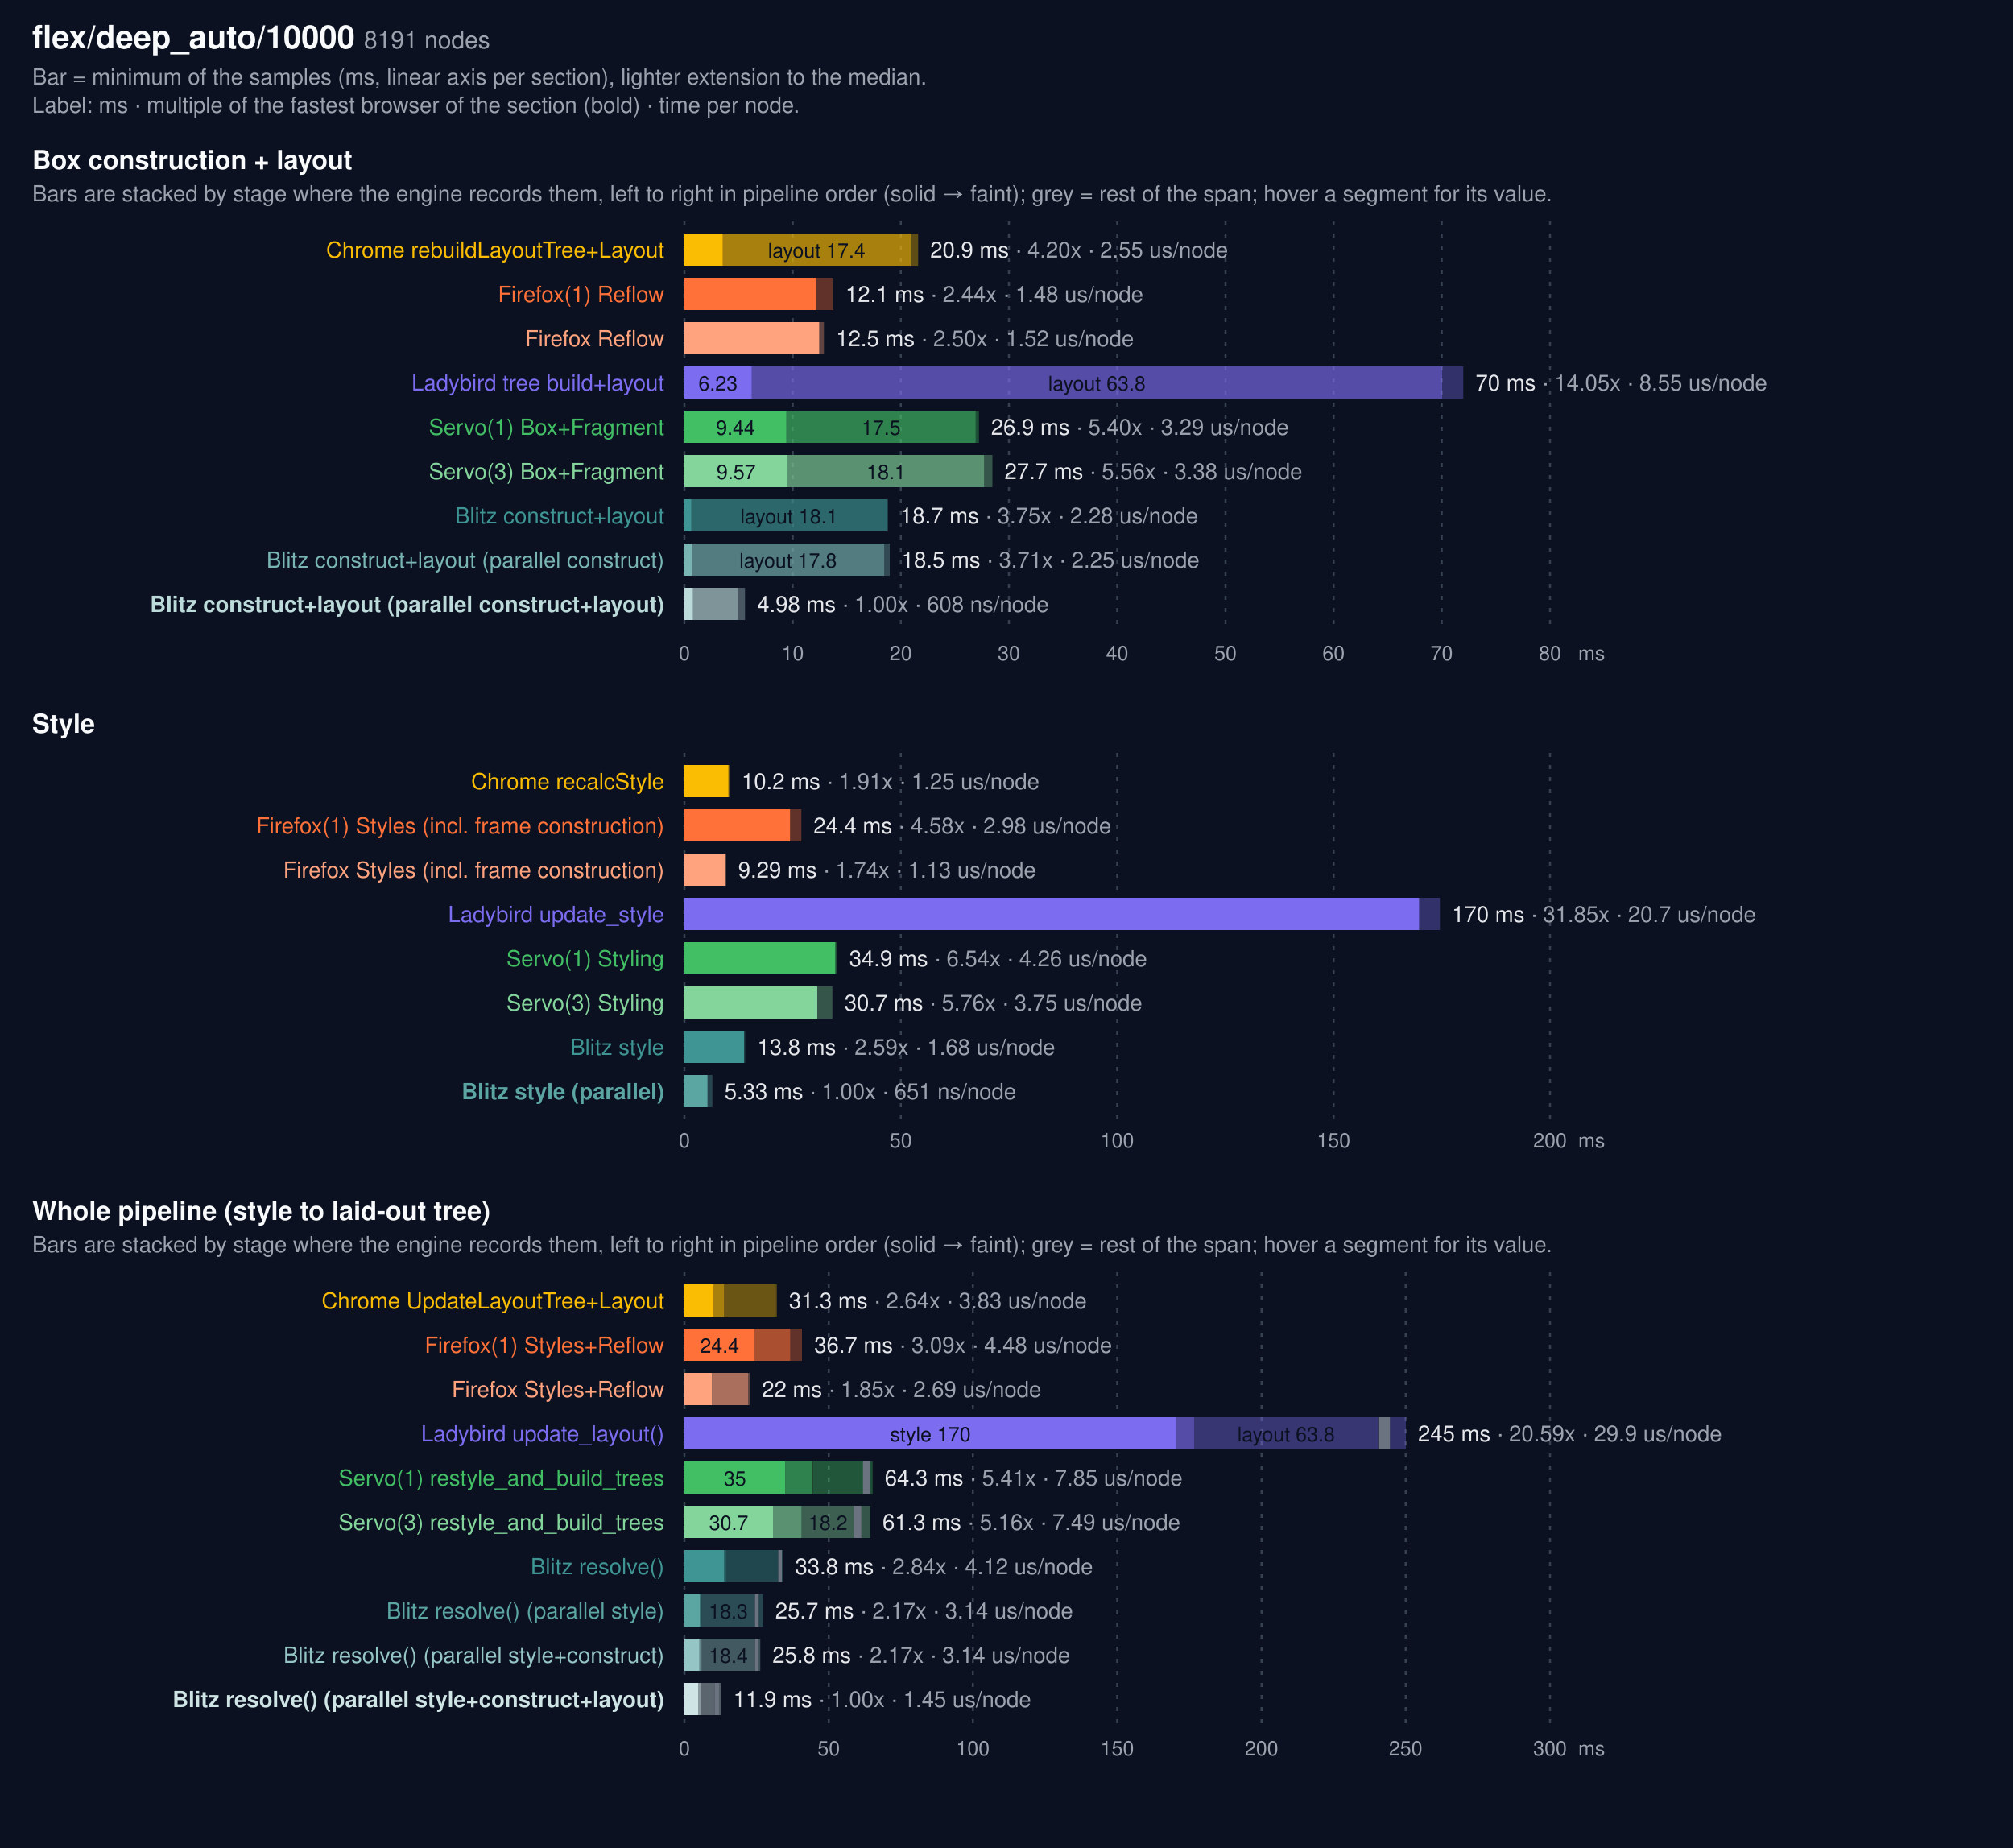
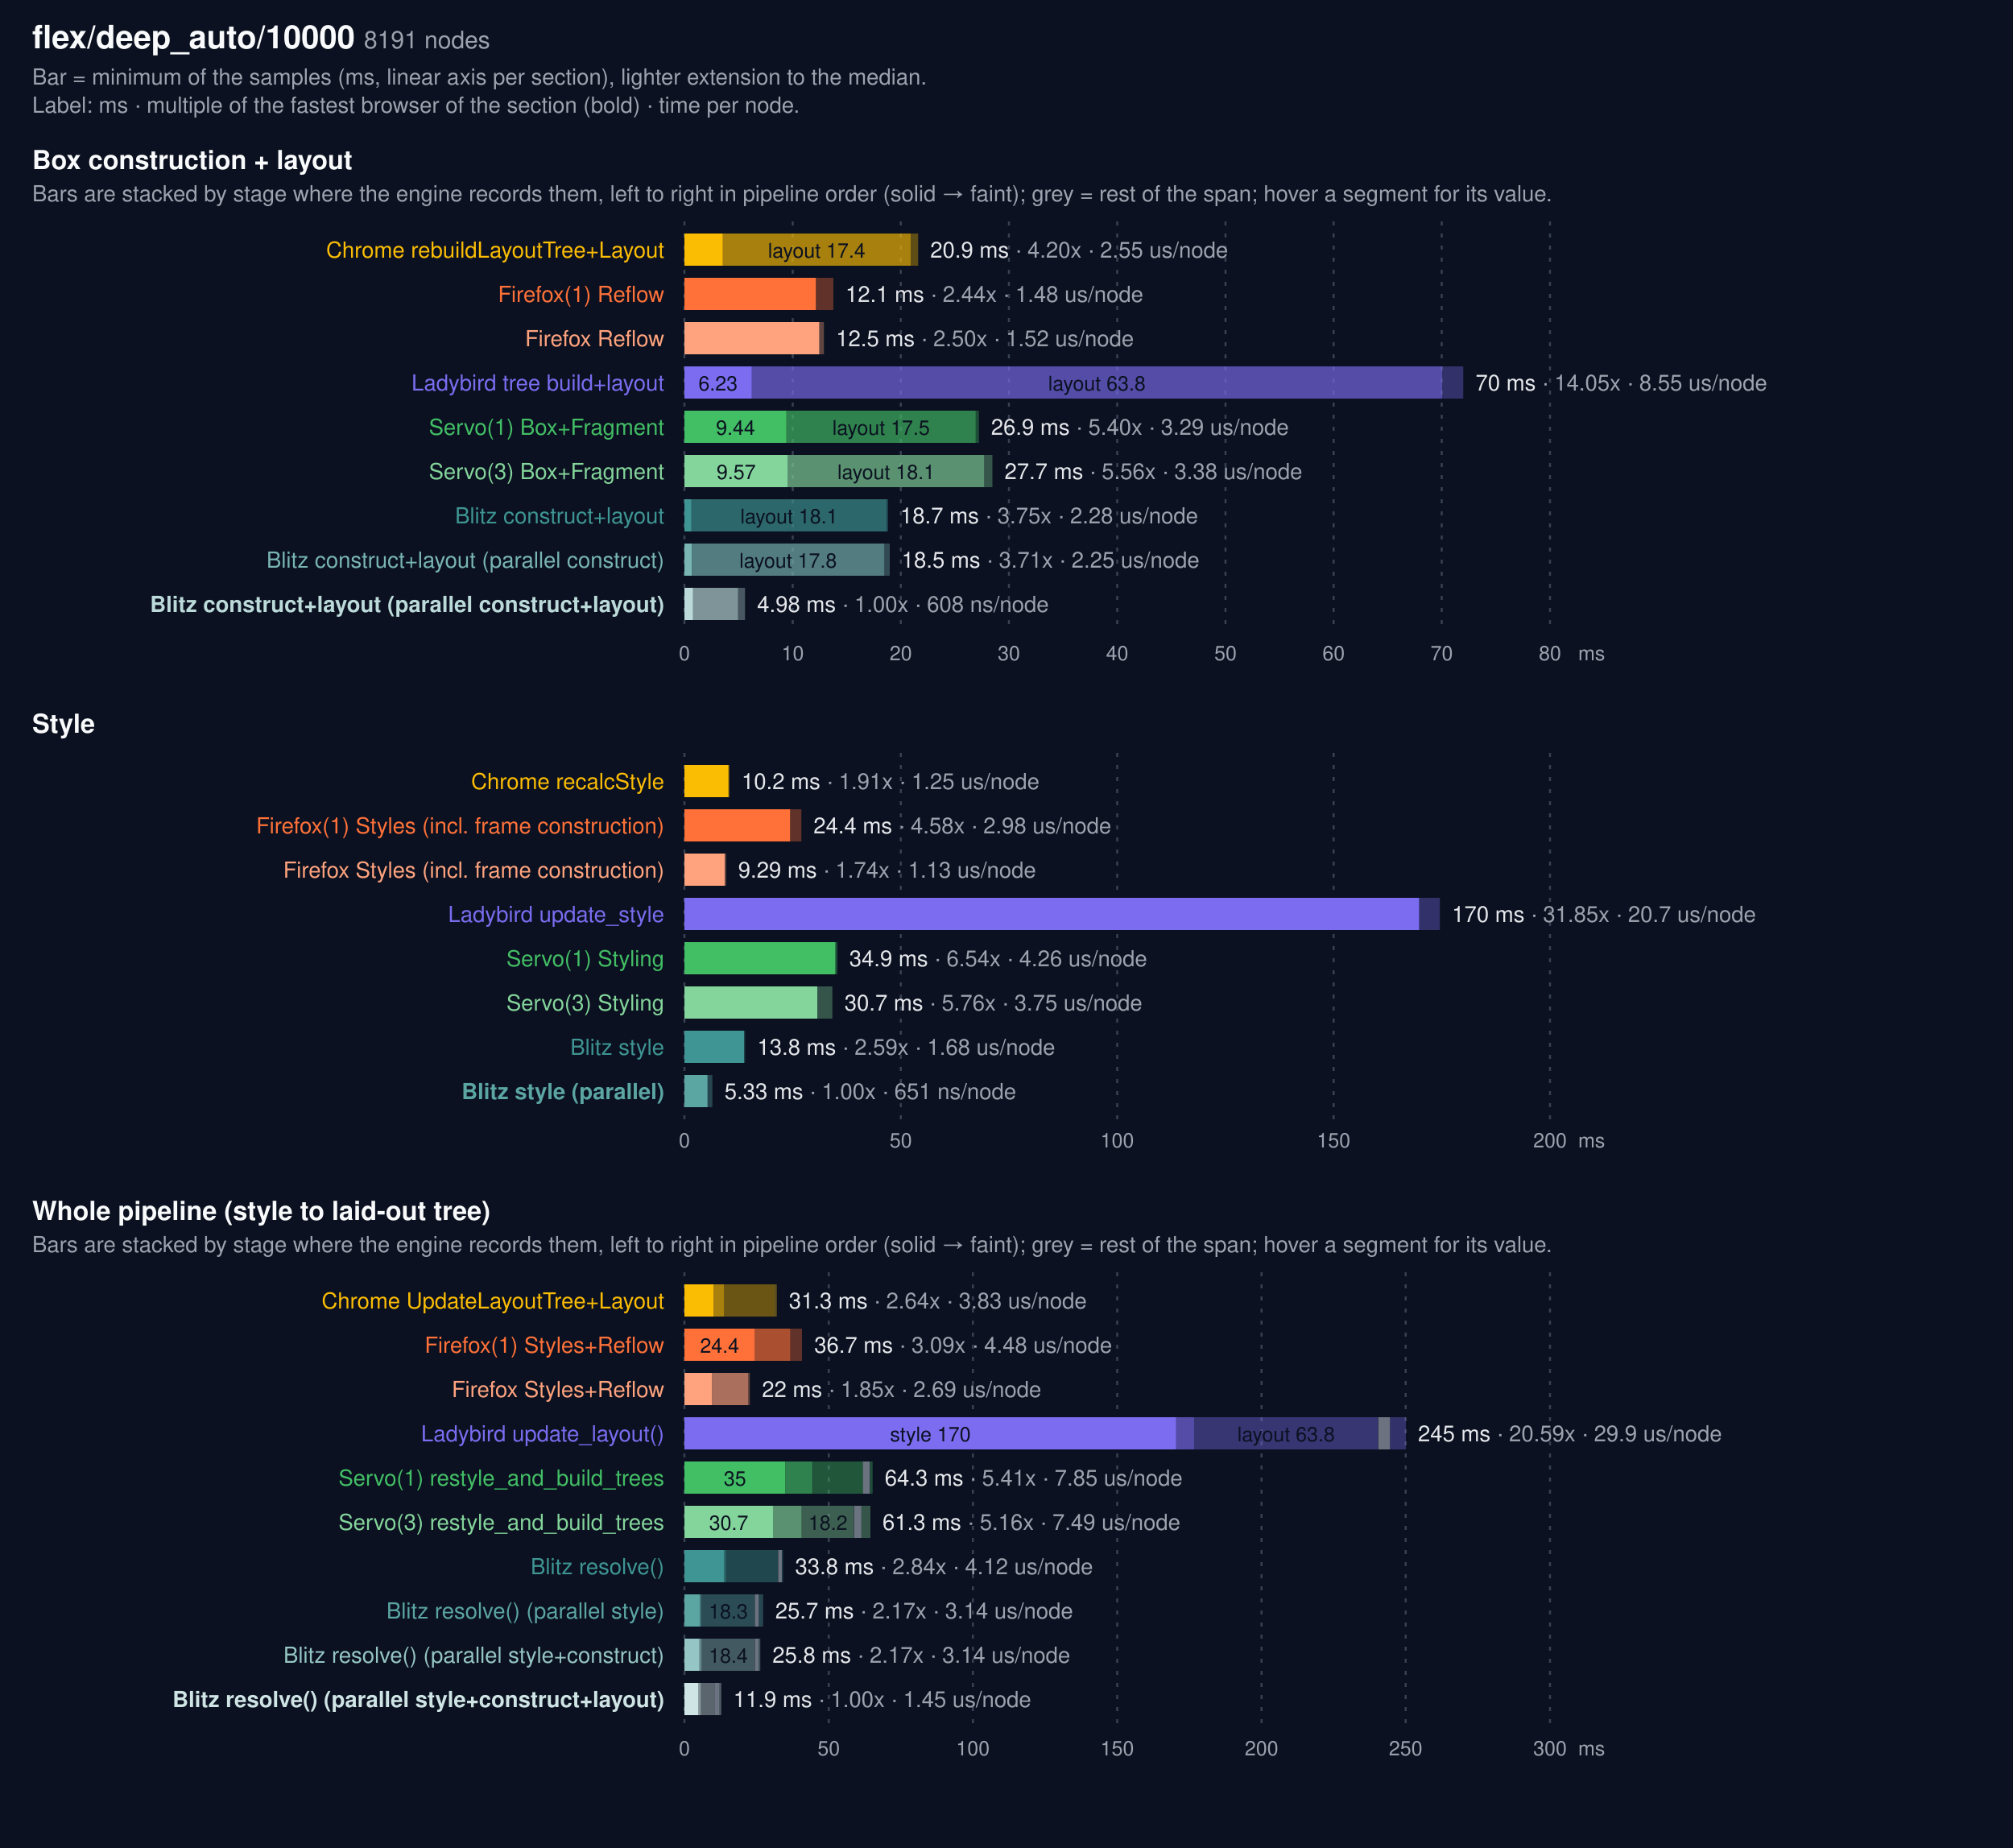
<svg xmlns="http://www.w3.org/2000/svg" width="1000" height="918" viewBox="0 0 1000 918" font-family="system-ui, -apple-system, Segoe UI, Helvetica, Arial, sans-serif">
  <rect width="1000" height="918" fill="#0b1120" />
  <text x="16" y="24" fill="#f9fafb" font-size="16" font-weight="600">flex/deep_auto/10000 <tspan fill="#9ca3af" font-size="12" font-weight="400">8191 nodes</tspan>
  </text>
  <text x="16" y="42" fill="#9ca3af" font-size="11">Bar = minimum of the samples (ms, linear axis per section), lighter extension to the median.</text>
  <text x="16" y="56" fill="#9ca3af" font-size="11">Label: ms · multiple of the fastest browser of the section (bold) · time per node.</text>
  <text x="16" y="84" fill="#f9fafb" font-size="13" font-weight="600">Box construction + layout</text>
  <text x="16" y="100" fill="#9ca3af" font-size="11">Bars are stacked by stage where the engine records them, left to right in pipeline order (solid → faint); grey = rest of the span; hover a segment for its value.</text>
  <line x1="340.0" x2="340.0" y1="110" y2="314" stroke="#374151" stroke-dasharray="2 4" />
  <text x="340.0" y="328" fill="#9ca3af" font-size="10" text-anchor="middle">0</text>
  <line x1="393.8" x2="393.8" y1="110" y2="314" stroke="#374151" stroke-dasharray="2 4" />
  <text x="393.8" y="328" fill="#9ca3af" font-size="10" text-anchor="middle">10</text>
  <line x1="447.5" x2="447.5" y1="110" y2="314" stroke="#374151" stroke-dasharray="2 4" />
  <text x="447.5" y="328" fill="#9ca3af" font-size="10" text-anchor="middle">20</text>
  <line x1="501.2" x2="501.2" y1="110" y2="314" stroke="#374151" stroke-dasharray="2 4" />
  <text x="501.2" y="328" fill="#9ca3af" font-size="10" text-anchor="middle">30</text>
  <line x1="555.0" x2="555.0" y1="110" y2="314" stroke="#374151" stroke-dasharray="2 4" />
  <text x="555.0" y="328" fill="#9ca3af" font-size="10" text-anchor="middle">40</text>
  <line x1="608.8" x2="608.8" y1="110" y2="314" stroke="#374151" stroke-dasharray="2 4" />
  <text x="608.8" y="328" fill="#9ca3af" font-size="10" text-anchor="middle">50</text>
  <line x1="662.5" x2="662.5" y1="110" y2="314" stroke="#374151" stroke-dasharray="2 4" />
  <text x="662.5" y="328" fill="#9ca3af" font-size="10" text-anchor="middle">60</text>
  <line x1="716.2" x2="716.2" y1="110" y2="314" stroke="#374151" stroke-dasharray="2 4" />
  <text x="716.2" y="328" fill="#9ca3af" font-size="10" text-anchor="middle">70</text>
  <line x1="770.0" x2="770.0" y1="110" y2="314" stroke="#374151" stroke-dasharray="2 4" />
  <text x="770.0" y="328" fill="#9ca3af" font-size="10" text-anchor="middle">80</text>
  <text x="784" y="328" fill="#9ca3af" font-size="10">ms</text>
  <text x="330" y="128" fill="#FBBC04" font-size="11" text-anchor="end">Chrome rebuildLayoutTree+Layout</text>
  <rect x="340.0" y="116" width="19.1" height="16" fill="#FBBC04" opacity="1.0" />
  <rect x="359.1" y="116" width="93.3" height="16" fill="#FBBC04" opacity="0.65" />
  <text x="405.7" y="128" fill="#0b1120" font-size="10" text-anchor="middle">layout 17.4</text>
  <rect x="452.4" y="116" width="3.7" height="16" fill="#FBBC04" opacity="0.35" />
  <text x="462.1" y="128" fill="#e5e7eb" font-size="11">20.9 ms <tspan fill="#9ca3af">· 4.20x · 2.55 us/node</tspan>
  </text>
  <text x="330" y="150" fill="#FF7139" font-size="11" text-anchor="end">Firefox(1) Reflow</text>
  <rect x="340" y="138" width="65.3" height="16" fill="#FF7139" />
  <rect x="405.3" y="138" width="8.7" height="16" fill="#FF7139" opacity="0.35" />
  <text x="420.0" y="150" fill="#e5e7eb" font-size="11">12.1 ms <tspan fill="#9ca3af">· 2.44x · 1.48 us/node</tspan>
  </text>
  <text x="330" y="172" fill="#ffa37e" font-size="11" text-anchor="end">Firefox Reflow</text>
  <rect x="340" y="160" width="67.0" height="16" fill="#ffa37e" />
  <rect x="407.0" y="160" width="2.3" height="16" fill="#ffa37e" opacity="0.35" />
  <text x="415.3" y="172" fill="#e5e7eb" font-size="11">12.5 ms <tspan fill="#9ca3af">· 2.50x · 1.52 us/node</tspan>
  </text>
  <text x="330" y="194" fill="#7B6CF0" font-size="11" text-anchor="end">Ladybird tree build+layout</text>
  <rect x="340.0" y="182" width="33.5" height="16" fill="#7B6CF0" opacity="1.0" />
  <text x="356.7" y="194" fill="#0b1120" font-size="10" text-anchor="middle">6.23</text>
  <rect x="373.5" y="182" width="342.9" height="16" fill="#7B6CF0" opacity="0.65" />
  <text x="544.9" y="194" fill="#0b1120" font-size="10" text-anchor="middle">layout 63.8</text>
  <rect x="716.3" y="182" width="10.6" height="16" fill="#7B6CF0" opacity="0.35" />
  <text x="733.0" y="194" fill="#e5e7eb" font-size="11">70 ms <tspan fill="#9ca3af">· 14.05x · 8.55 us/node</tspan>
  </text>
  <text x="330" y="216" fill="#42BE65" font-size="11" text-anchor="end">Servo(1) Box+Fragment</text>
  <rect x="340.0" y="204" width="50.7" height="16" fill="#42BE65" opacity="1.0" />
  <text x="365.4" y="216" fill="#0b1120" font-size="10" text-anchor="middle">9.44</text>
  <rect x="390.7" y="204" width="94.0" height="16" fill="#42BE65" opacity="0.65" />
-   <text x="437.7" y="216" fill="#0b1120" font-size="10" text-anchor="middle">17.5</text>
+   <text x="437.7" y="216" fill="#0b1120" font-size="10" text-anchor="middle">layout 17.5</text>
  <rect x="484.7" y="204" width="1.6" height="16" fill="#42BE65" opacity="0.35" />
  <text x="492.3" y="216" fill="#e5e7eb" font-size="11">26.9 ms <tspan fill="#9ca3af">· 5.40x · 3.29 us/node</tspan>
  </text>
  <text x="330" y="238" fill="#84d59b" font-size="11" text-anchor="end">Servo(3) Box+Fragment</text>
  <rect x="340.0" y="226" width="51.4" height="16" fill="#84d59b" opacity="1.0" />
  <text x="365.7" y="238" fill="#0b1120" font-size="10" text-anchor="middle">9.57</text>
  <rect x="391.4" y="226" width="97.5" height="16" fill="#84d59b" opacity="0.65" />
-   <text x="440.2" y="238" fill="#0b1120" font-size="10" text-anchor="middle">18.1</text>
+   <text x="440.2" y="238" fill="#0b1120" font-size="10" text-anchor="middle">layout 18.1</text>
  <rect x="488.9" y="226" width="4.1" height="16" fill="#84d59b" opacity="0.35" />
  <text x="499.0" y="238" fill="#e5e7eb" font-size="11">27.7 ms <tspan fill="#9ca3af">· 5.56x · 3.38 us/node</tspan>
  </text>
  <text x="330" y="260" fill="#3E9593" font-size="11" text-anchor="end">Blitz construct+layout</text>
  <rect x="340.0" y="248" width="3.5" height="16" fill="#3E9593" opacity="1.0" />
  <rect x="343.5" y="248" width="97.0" height="16" fill="#3E9593" opacity="0.65" />
  <text x="392.0" y="260" fill="#0b1120" font-size="10" text-anchor="middle">layout 18.1</text>
  <rect x="440.5" y="248" width="0.7" height="16" fill="#3E9593" opacity="0.35" />
  <text x="447.2" y="260" fill="#e5e7eb" font-size="11">18.7 ms <tspan fill="#9ca3af">· 3.75x · 2.28 us/node</tspan>
  </text>
  <text x="330" y="282" fill="#78b5b3" font-size="11" text-anchor="end">Blitz construct+layout (parallel construct)</text>
  <rect x="340.0" y="270" width="3.7" height="16" fill="#78b5b3" opacity="1.0" />
  <rect x="343.7" y="270" width="95.6" height="16" fill="#78b5b3" opacity="0.65" />
  <text x="391.5" y="282" fill="#0b1120" font-size="10" text-anchor="middle">layout 17.8</text>
  <rect x="439.3" y="270" width="2.7" height="16" fill="#78b5b3" opacity="0.35" />
  <text x="447.9" y="282" fill="#e5e7eb" font-size="11">18.5 ms <tspan fill="#9ca3af">· 3.71x · 2.25 us/node</tspan>
  </text>
  <text x="330" y="304" fill="#bbdad9" font-size="11" text-anchor="end" font-weight="700">Blitz construct+layout (parallel construct+layout)</text>
  <rect x="340.0" y="292" width="4.3" height="16" fill="#bbdad9" opacity="1.0" />
  <rect x="344.3" y="292" width="22.4" height="16" fill="#bbdad9" opacity="0.65" />
  <rect x="366.8" y="292" width="3.3" height="16" fill="#bbdad9" opacity="0.35" />
  <text x="376.1" y="304" fill="#e5e7eb" font-size="11">4.98 ms <tspan fill="#9ca3af">· 1.00x · 608 ns/node</tspan>
  </text>
  <text x="16" y="364" fill="#f9fafb" font-size="13" font-weight="600">Style</text>
  <line x1="340.0" x2="340.0" y1="374" y2="556" stroke="#374151" stroke-dasharray="2 4" />
  <text x="340.0" y="570" fill="#9ca3af" font-size="10" text-anchor="middle">0</text>
  <line x1="447.5" x2="447.5" y1="374" y2="556" stroke="#374151" stroke-dasharray="2 4" />
  <text x="447.5" y="570" fill="#9ca3af" font-size="10" text-anchor="middle">50</text>
  <line x1="555.0" x2="555.0" y1="374" y2="556" stroke="#374151" stroke-dasharray="2 4" />
  <text x="555.0" y="570" fill="#9ca3af" font-size="10" text-anchor="middle">100</text>
  <line x1="662.5" x2="662.5" y1="374" y2="556" stroke="#374151" stroke-dasharray="2 4" />
  <text x="662.5" y="570" fill="#9ca3af" font-size="10" text-anchor="middle">150</text>
  <line x1="770.0" x2="770.0" y1="374" y2="556" stroke="#374151" stroke-dasharray="2 4" />
  <text x="770.0" y="570" fill="#9ca3af" font-size="10" text-anchor="middle">200</text>
  <text x="784" y="570" fill="#9ca3af" font-size="10">ms</text>
  <text x="330" y="392" fill="#FBBC04" font-size="11" text-anchor="end">Chrome recalcStyle</text>
  <rect x="340" y="380" width="21.9" height="16" fill="#FBBC04" />
  <rect x="361.9" y="380" width="0.5" height="16" fill="#FBBC04" opacity="0.35" />
  <text x="368.4" y="392" fill="#e5e7eb" font-size="11">10.2 ms <tspan fill="#9ca3af">· 1.91x · 1.25 us/node</tspan>
  </text>
  <text x="330" y="414" fill="#FF7139" font-size="11" text-anchor="end">Firefox(1) Styles (incl. frame construction)</text>
  <rect x="340" y="402" width="52.5" height="16" fill="#FF7139" />
  <rect x="392.5" y="402" width="5.6" height="16" fill="#FF7139" opacity="0.35" />
  <text x="404.1" y="414" fill="#e5e7eb" font-size="11">24.4 ms <tspan fill="#9ca3af">· 4.58x · 2.98 us/node</tspan>
  </text>
  <text x="330" y="436" fill="#ffa37e" font-size="11" text-anchor="end">Firefox Styles (incl. frame construction)</text>
  <rect x="340" y="424" width="20.0" height="16" fill="#ffa37e" />
  <rect x="360.0" y="424" width="0.8" height="16" fill="#ffa37e" opacity="0.35" />
  <text x="366.7" y="436" fill="#e5e7eb" font-size="11">9.29 ms <tspan fill="#9ca3af">· 1.74x · 1.13 us/node</tspan>
  </text>
  <text x="330" y="458" fill="#7B6CF0" font-size="11" text-anchor="end">Ladybird update_style</text>
  <rect x="340" y="446" width="365.0" height="16" fill="#7B6CF0" />
  <rect x="705.0" y="446" width="10.3" height="16" fill="#7B6CF0" opacity="0.35" />
  <text x="721.3" y="458" fill="#e5e7eb" font-size="11">170 ms <tspan fill="#9ca3af">· 31.85x · 20.7 us/node</tspan>
  </text>
  <text x="330" y="480" fill="#42BE65" font-size="11" text-anchor="end">Servo(1) Styling</text>
  <rect x="340" y="468" width="75.0" height="16" fill="#42BE65" />
  <rect x="415.0" y="468" width="1.0" height="16" fill="#42BE65" opacity="0.35" />
  <text x="421.9" y="480" fill="#e5e7eb" font-size="11">34.9 ms <tspan fill="#9ca3af">· 6.54x · 4.26 us/node</tspan>
  </text>
  <text x="330" y="502" fill="#84d59b" font-size="11" text-anchor="end">Servo(3) Styling</text>
  <rect x="340" y="490" width="66.0" height="16" fill="#84d59b" />
  <rect x="406.0" y="490" width="7.5" height="16" fill="#84d59b" opacity="0.35" />
  <text x="419.5" y="502" fill="#e5e7eb" font-size="11">30.7 ms <tspan fill="#9ca3af">· 5.76x · 3.75 us/node</tspan>
  </text>
  <text x="330" y="524" fill="#3E9593" font-size="11" text-anchor="end">Blitz style</text>
  <rect x="340" y="512" width="29.6" height="16" fill="#3E9593" />
  <rect x="369.6" y="512" width="0.6" height="16" fill="#3E9593" opacity="0.35" />
  <text x="376.2" y="524" fill="#e5e7eb" font-size="11">13.8 ms <tspan fill="#9ca3af">· 2.59x · 1.68 us/node</tspan>
  </text>
  <text x="330" y="546" fill="#5ba5a3" font-size="11" text-anchor="end" font-weight="700">Blitz style (parallel)</text>
  <rect x="340" y="534" width="11.5" height="16" fill="#5ba5a3" />
  <rect x="351.5" y="534" width="2.4" height="16" fill="#5ba5a3" opacity="0.35" />
  <text x="359.9" y="546" fill="#e5e7eb" font-size="11">5.33 ms <tspan fill="#9ca3af">· 1.00x · 651 ns/node</tspan>
  </text>
  <text x="16" y="606" fill="#f9fafb" font-size="13" font-weight="600">Whole pipeline (style to laid-out tree)</text>
  <text x="16" y="622" fill="#9ca3af" font-size="11">Bars are stacked by stage where the engine records them, left to right in pipeline order (solid → faint); grey = rest of the span; hover a segment for its value.</text>
  <line x1="340.0" x2="340.0" y1="632" y2="858" stroke="#374151" stroke-dasharray="2 4" />
  <text x="340.0" y="872" fill="#9ca3af" font-size="10" text-anchor="middle">0</text>
  <line x1="411.7" x2="411.7" y1="632" y2="858" stroke="#374151" stroke-dasharray="2 4" />
  <text x="411.7" y="872" fill="#9ca3af" font-size="10" text-anchor="middle">50</text>
  <line x1="483.3" x2="483.3" y1="632" y2="858" stroke="#374151" stroke-dasharray="2 4" />
  <text x="483.3" y="872" fill="#9ca3af" font-size="10" text-anchor="middle">100</text>
  <line x1="555.0" x2="555.0" y1="632" y2="858" stroke="#374151" stroke-dasharray="2 4" />
  <text x="555.0" y="872" fill="#9ca3af" font-size="10" text-anchor="middle">150</text>
  <line x1="626.7" x2="626.7" y1="632" y2="858" stroke="#374151" stroke-dasharray="2 4" />
  <text x="626.7" y="872" fill="#9ca3af" font-size="10" text-anchor="middle">200</text>
  <line x1="698.3" x2="698.3" y1="632" y2="858" stroke="#374151" stroke-dasharray="2 4" />
  <text x="698.3" y="872" fill="#9ca3af" font-size="10" text-anchor="middle">250</text>
  <line x1="770.0" x2="770.0" y1="632" y2="858" stroke="#374151" stroke-dasharray="2 4" />
  <text x="770.0" y="872" fill="#9ca3af" font-size="10" text-anchor="middle">300</text>
  <text x="784" y="872" fill="#9ca3af" font-size="10">ms</text>
  <text x="330" y="650" fill="#FBBC04" font-size="11" text-anchor="end">Chrome UpdateLayoutTree+Layout</text>
  <rect x="340.0" y="638" width="14.6" height="16" fill="#FBBC04" opacity="1.0" />
  <rect x="354.6" y="638" width="5.1" height="16" fill="#FBBC04" opacity="0.65" />
  <rect x="359.7" y="638" width="25.1" height="16" fill="#FBBC04" opacity="0.4" />
  <rect x="384.8" y="638" width="0.1" height="16" fill="#6b7280" opacity="1.0" />
  <rect x="384.9" y="638" width="1.0" height="16" fill="#FBBC04" opacity="0.35" />
  <text x="391.9" y="650" fill="#e5e7eb" font-size="11">31.3 ms <tspan fill="#9ca3af">· 2.64x · 3.83 us/node</tspan>
  </text>
  <text x="330" y="672" fill="#FF7139" font-size="11" text-anchor="end">Firefox(1) Styles+Reflow</text>
  <rect x="340.0" y="660" width="35.0" height="16" fill="#FF7139" opacity="1.0" />
  <text x="357.5" y="672" fill="#0b1120" font-size="10" text-anchor="middle">24.4</text>
  <rect x="375.0" y="660" width="17.6" height="16" fill="#FF7139" opacity="0.65" />
  <rect x="392.6" y="660" width="5.8" height="16" fill="#FF7139" opacity="0.35" />
  <text x="404.5" y="672" fill="#e5e7eb" font-size="11">36.7 ms <tspan fill="#9ca3af">· 3.09x · 4.48 us/node</tspan>
  </text>
  <text x="330" y="694" fill="#ffa37e" font-size="11" text-anchor="end">Firefox Styles+Reflow</text>
  <rect x="340.0" y="682" width="13.7" height="16" fill="#ffa37e" opacity="1.0" />
  <rect x="353.7" y="682" width="17.9" height="16" fill="#ffa37e" opacity="0.65" />
  <rect x="371.6" y="682" width="0.9" height="16" fill="#ffa37e" opacity="0.35" />
  <text x="378.5" y="694" fill="#e5e7eb" font-size="11">22 ms <tspan fill="#9ca3af">· 1.85x · 2.69 us/node</tspan>
  </text>
  <text x="330" y="716" fill="#7B6CF0" font-size="11" text-anchor="end">Ladybird update_layout()</text>
  <rect x="340.0" y="704" width="244.3" height="16" fill="#7B6CF0" opacity="1.0" />
  <text x="462.2" y="716" fill="#0b1120" font-size="10" text-anchor="middle">style 170</text>
  <rect x="584.3" y="704" width="8.9" height="16" fill="#7B6CF0" opacity="0.65" />
  <rect x="593.2" y="704" width="91.4" height="16" fill="#7B6CF0" opacity="0.4" />
  <text x="638.9" y="716" fill="#0b1120" font-size="10" text-anchor="middle">layout 63.8</text>
  <rect x="684.7" y="704" width="5.8" height="16" fill="#6b7280" opacity="1.0" />
  <rect x="690.5" y="704" width="7.9" height="16" fill="#7B6CF0" opacity="0.35" />
  <text x="704.4" y="716" fill="#e5e7eb" font-size="11">245 ms <tspan fill="#9ca3af">· 20.59x · 29.9 us/node</tspan>
  </text>
  <text x="330" y="738" fill="#42BE65" font-size="11" text-anchor="end">Servo(1) restyle_and_build_trees</text>
  <rect x="340.0" y="726" width="50.1" height="16" fill="#42BE65" opacity="1.0" />
  <text x="365.1" y="738" fill="#0b1120" font-size="10" text-anchor="middle">35</text>
  <rect x="390.1" y="726" width="13.5" height="16" fill="#42BE65" opacity="0.65" />
  <rect x="403.7" y="726" width="25.1" height="16" fill="#42BE65" opacity="0.4" />
  <rect x="428.7" y="726" width="3.4" height="16" fill="#6b7280" opacity="1.0" />
  <rect x="432.2" y="726" width="1.3" height="16" fill="#42BE65" opacity="0.35" />
  <text x="439.5" y="738" fill="#e5e7eb" font-size="11">64.3 ms <tspan fill="#9ca3af">· 5.41x · 7.85 us/node</tspan>
  </text>
  <text x="330" y="760" fill="#84d59b" font-size="11" text-anchor="end">Servo(3) restyle_and_build_trees</text>
  <rect x="340.0" y="748" width="44.0" height="16" fill="#84d59b" opacity="1.0" />
  <text x="362.0" y="760" fill="#0b1120" font-size="10" text-anchor="middle">30.7</text>
  <rect x="384.0" y="748" width="14.2" height="16" fill="#84d59b" opacity="0.65" />
  <rect x="398.2" y="748" width="26.0" height="16" fill="#84d59b" opacity="0.4" />
  <text x="411.3" y="760" fill="#0b1120" font-size="10" text-anchor="middle">18.2</text>
  <rect x="424.3" y="748" width="3.6" height="16" fill="#6b7280" opacity="1.0" />
  <rect x="427.9" y="748" width="4.5" height="16" fill="#84d59b" opacity="0.35" />
  <text x="438.4" y="760" fill="#e5e7eb" font-size="11">61.3 ms <tspan fill="#9ca3af">· 5.16x · 7.49 us/node</tspan>
  </text>
  <text x="330" y="782" fill="#3E9593" font-size="11" text-anchor="end">Blitz resolve()</text>
  <rect x="340.0" y="770" width="19.8" height="16" fill="#3E9593" opacity="1.0" />
  <rect x="359.8" y="770" width="0.9" height="16" fill="#3E9593" opacity="0.65" />
  <rect x="360.7" y="770" width="25.9" height="16" fill="#3E9593" opacity="0.4" />
  <rect x="386.6" y="770" width="1.8" height="16" fill="#6b7280" opacity="1.0" />
  <rect x="388.4" y="770" width="0.6" height="16" fill="#3E9593" opacity="0.35" />
  <text x="395.0" y="782" fill="#e5e7eb" font-size="11">33.8 ms <tspan fill="#9ca3af">· 2.84x · 4.12 us/node</tspan>
  </text>
  <text x="330" y="804" fill="#5ba5a3" font-size="11" text-anchor="end">Blitz resolve() (parallel style)</text>
  <rect x="340.0" y="792" width="7.6" height="16" fill="#5ba5a3" opacity="1.0" />
  <rect x="347.6" y="792" width="1.0" height="16" fill="#5ba5a3" opacity="0.65" />
  <rect x="348.7" y="792" width="26.3" height="16" fill="#5ba5a3" opacity="0.4" />
  <text x="361.8" y="804" fill="#0b1120" font-size="10" text-anchor="middle">18.3</text>
  <rect x="375.0" y="792" width="1.9" height="16" fill="#6b7280" opacity="1.0" />
  <rect x="376.9" y="792" width="2.2" height="16" fill="#5ba5a3" opacity="0.35" />
  <text x="385.1" y="804" fill="#e5e7eb" font-size="11">25.7 ms <tspan fill="#9ca3af">· 2.17x · 3.14 us/node</tspan>
  </text>
  <text x="330" y="826" fill="#95c5c4" font-size="11" text-anchor="end">Blitz resolve() (parallel style+construct)</text>
  <rect x="340.0" y="814" width="7.5" height="16" fill="#95c5c4" opacity="1.0" />
  <rect x="347.5" y="814" width="1.1" height="16" fill="#95c5c4" opacity="0.65" />
  <rect x="348.6" y="814" width="26.4" height="16" fill="#95c5c4" opacity="0.4" />
  <text x="361.8" y="826" fill="#0b1120" font-size="10" text-anchor="middle">18.4</text>
  <rect x="375.0" y="814" width="1.9" height="16" fill="#6b7280" opacity="1.0" />
  <rect x="376.9" y="814" width="0.8" height="16" fill="#95c5c4" opacity="0.35" />
  <text x="383.7" y="826" fill="#e5e7eb" font-size="11">25.8 ms <tspan fill="#9ca3af">· 2.17x · 3.14 us/node</tspan>
  </text>
  <text x="330" y="848" fill="#cfe4e4" font-size="11" text-anchor="end" font-weight="700">Blitz resolve() (parallel style+construct+layout)</text>
  <rect x="340.0" y="836" width="7.0" height="16" fill="#cfe4e4" opacity="1.0" />
  <rect x="347.0" y="836" width="1.2" height="16" fill="#cfe4e4" opacity="0.65" />
  <rect x="348.2" y="836" width="6.7" height="16" fill="#cfe4e4" opacity="0.4" />
  <rect x="354.9" y="836" width="2.2" height="16" fill="#6b7280" opacity="1.0" />
  <rect x="357.0" y="836" width="1.3" height="16" fill="#cfe4e4" opacity="0.35" />
  <text x="364.3" y="848" fill="#e5e7eb" font-size="11">11.9 ms <tspan fill="#9ca3af">· 1.00x · 1.45 us/node</tspan>
  </text>
</svg>
